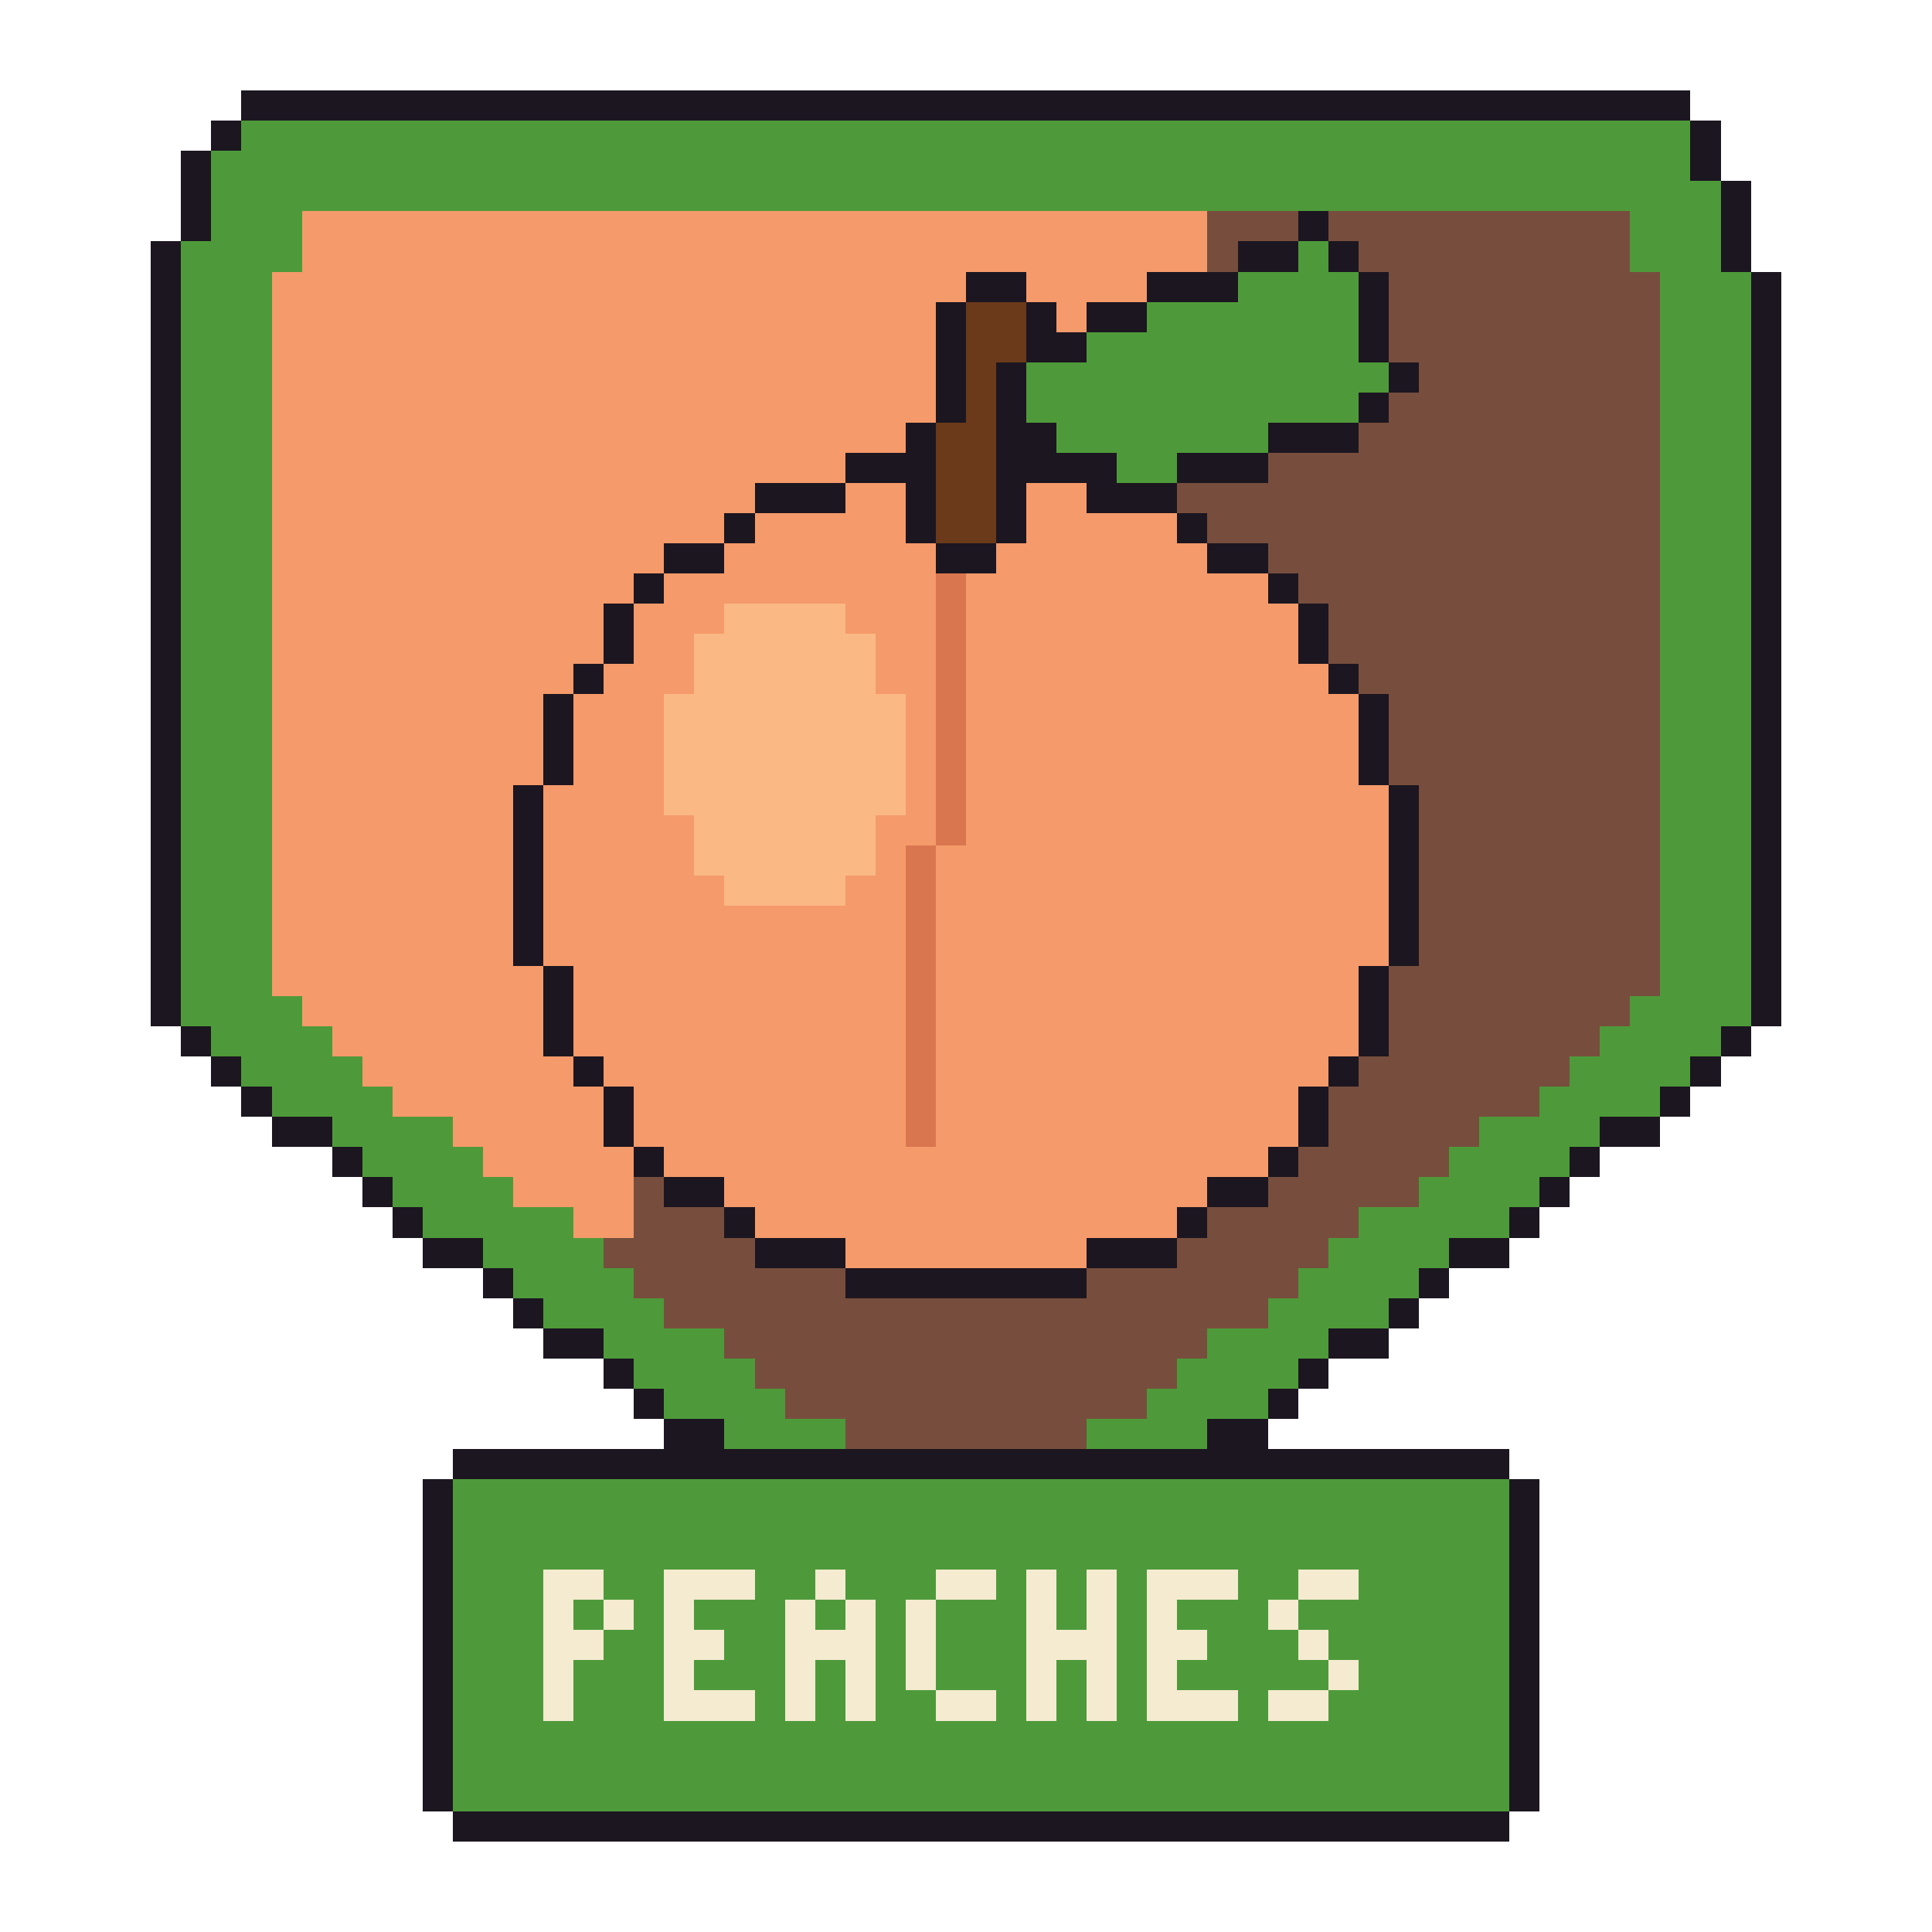
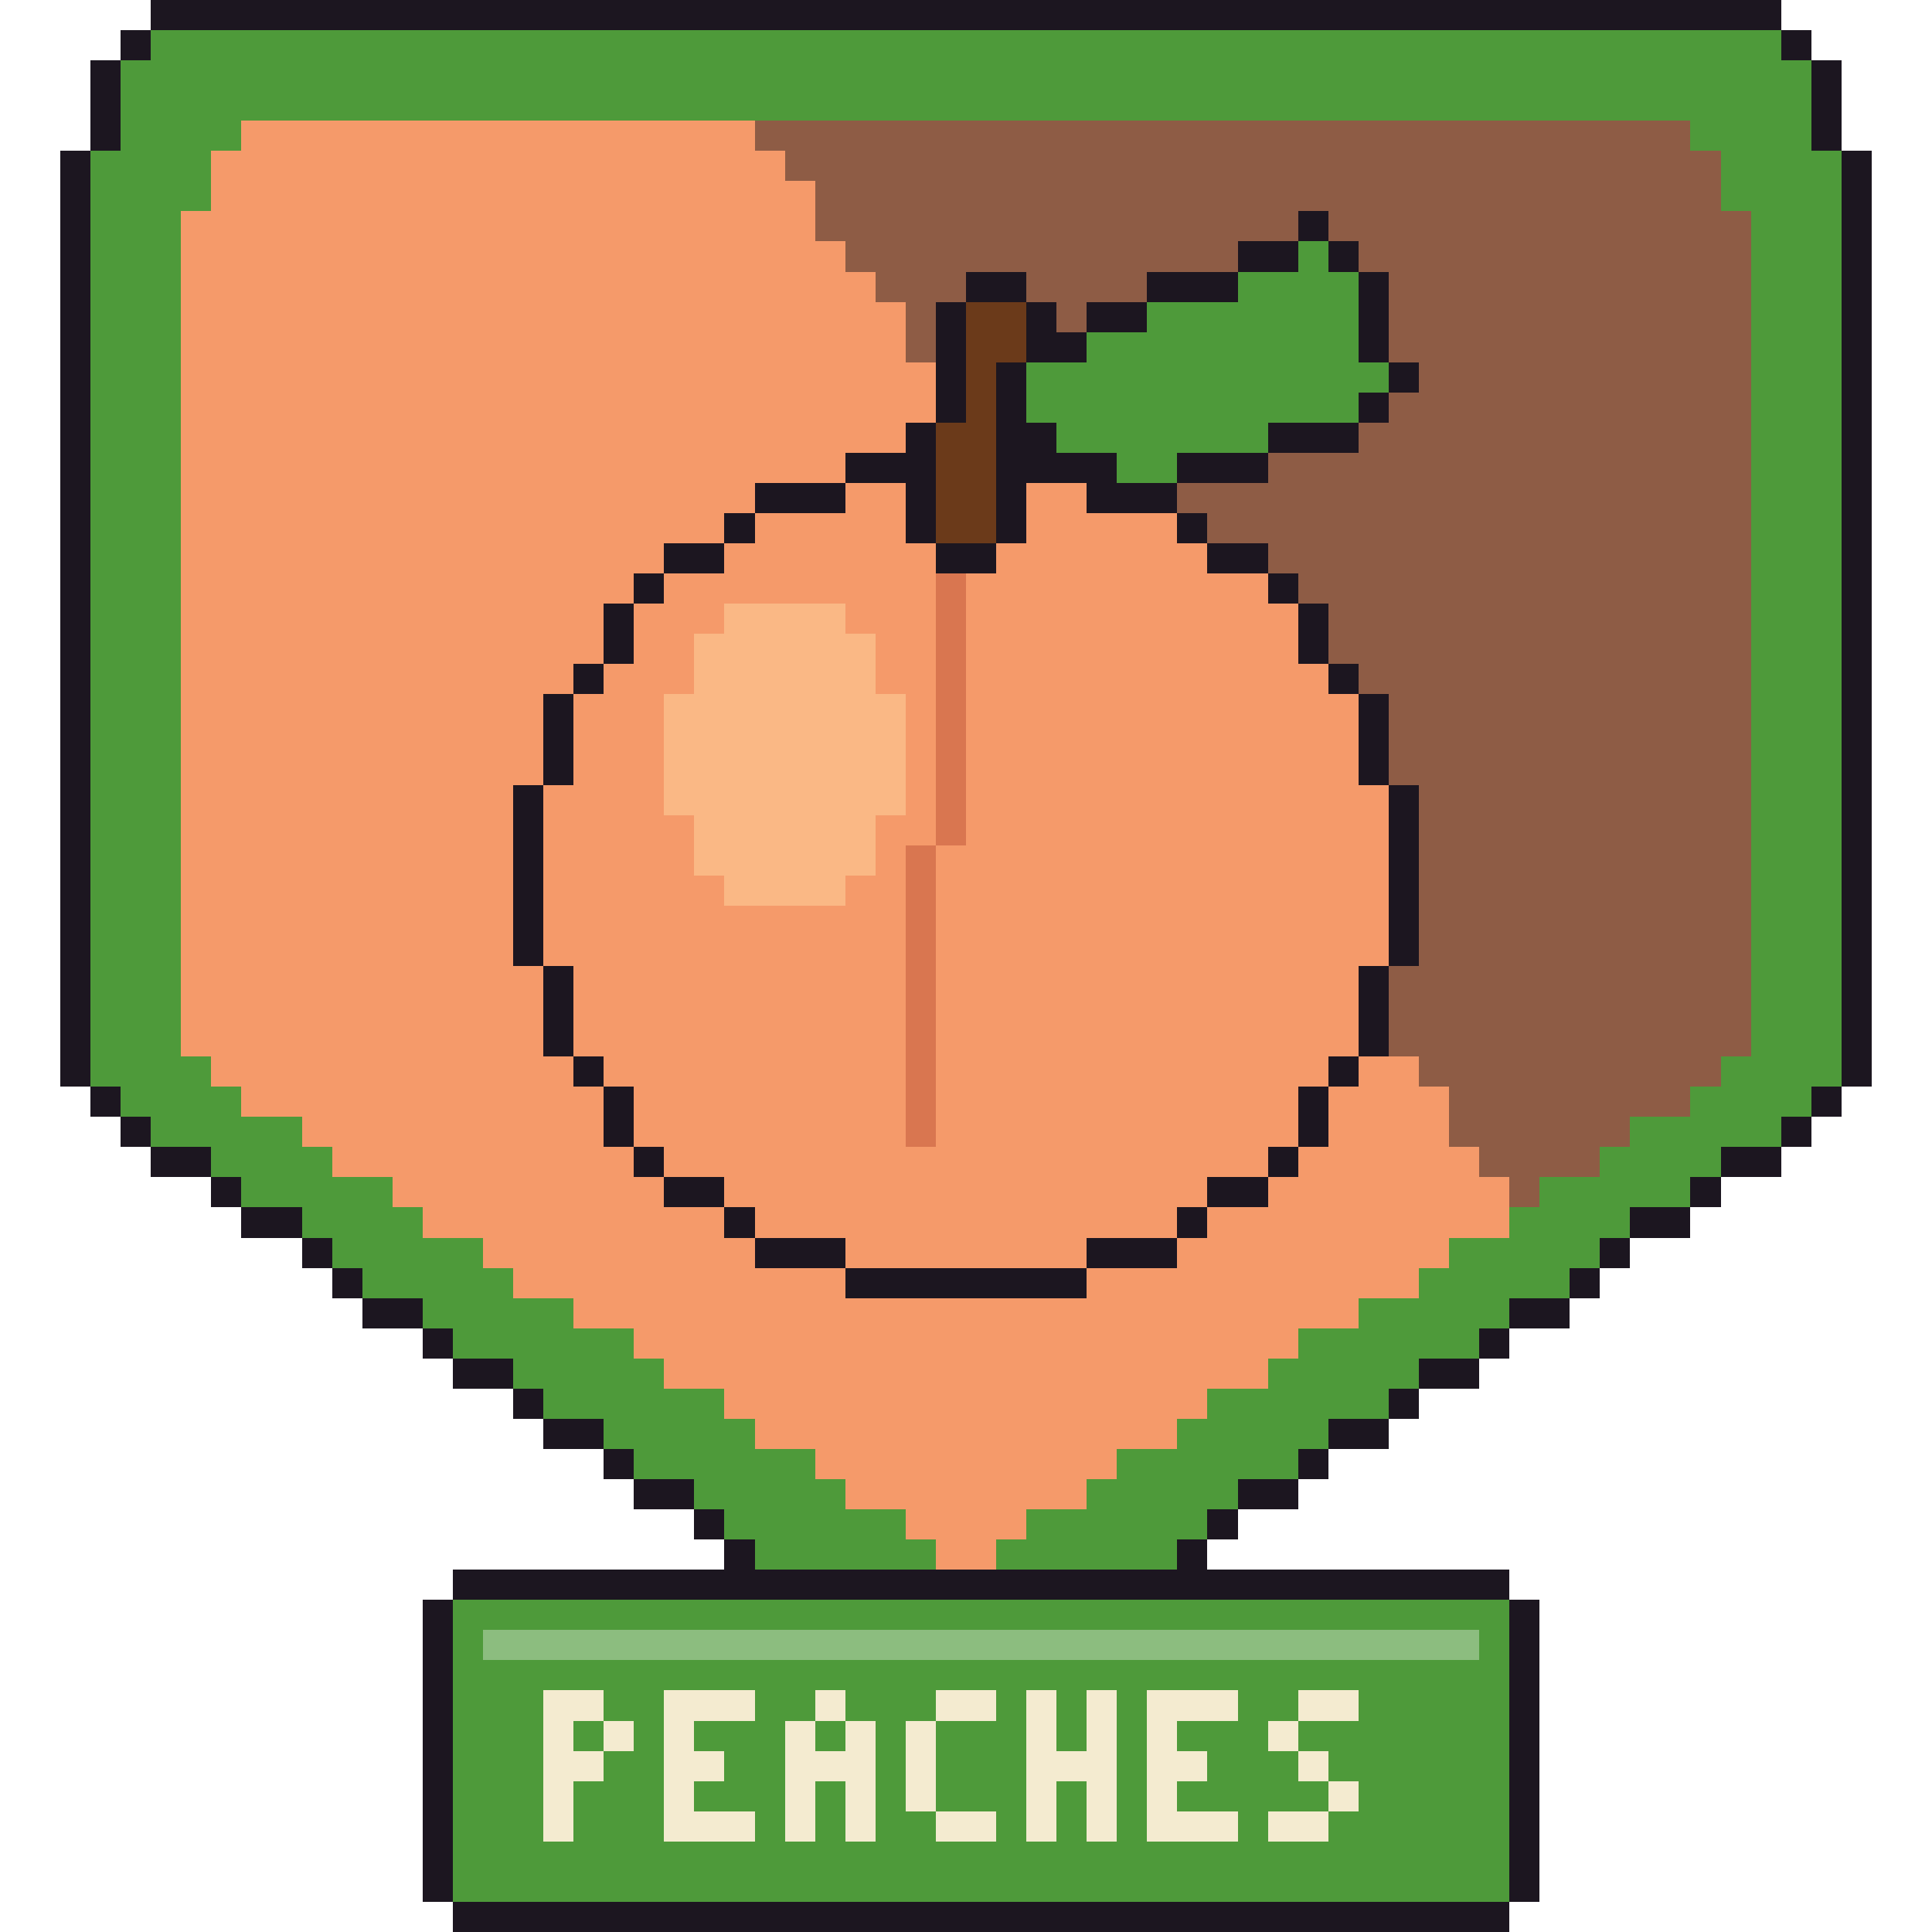
<svg xmlns="http://www.w3.org/2000/svg" viewBox="0 0 64 64" width="512" height="512" shape-rendering="crispEdges">
  <g id="logo-GA-current">
-     <path fill="#1c1620" d="M8 3h48v1h-48zM5 15h1v1h-1zM28 15h3v1h-3zM33 15h4v1h-4zM39 15h3v1h-3zM58 15h1v1h-1zM14 51h1v1h-1zM50 51h1v1h-1zM5 28h1v1h-1zM17 28h1v1h-1zM46 28h1v1h-1zM58 28h1v1h-1zM6 5h1v1h-1zM56 5h1v1h-1zM18 44h2v1h-2zM44 44h2v1h-2zM20 45h1v1h-1zM43 45h1v1h-1zM5 18h1v1h-1zM22 18h2v1h-2zM31 18h2v1h-2zM40 18h2v1h-2zM58 18h1v1h-1zM5 31h1v1h-1zM17 31h1v1h-1zM46 31h1v1h-1zM58 31h1v1h-1zM13 40h1v1h-1zM24 40h1v1h-1zM39 40h1v1h-1zM50 40h1v1h-1zM14 41h2v1h-2zM25 41h3v1h-3zM36 41h3v1h-3zM48 41h2v1h-2zM5 21h1v1h-1zM20 21h1v1h-1zM43 21h1v1h-1zM58 21h1v1h-1zM14 52h1v1h-1zM50 52h1v1h-1zM5 11h1v1h-1zM31 11h1v1h-1zM34 11h2v1h-2zM45 11h1v1h-1zM58 11h1v1h-1zM14 50h1v1h-1zM50 50h1v1h-1zM5 27h1v1h-1zM17 27h1v1h-1zM46 27h1v1h-1zM58 27h1v1h-1zM5 17h1v1h-1zM24 17h1v1h-1zM30 17h1v1h-1zM33 17h1v1h-1zM39 17h1v1h-1zM58 17h1v1h-1zM8 36h1v1h-1zM20 36h1v1h-1zM43 36h1v1h-1zM55 36h1v1h-1zM9 37h2v1h-2zM20 37h1v1h-1zM43 37h1v1h-1zM53 37h2v1h-2zM5 30h1v1h-1zM17 30h1v1h-1zM46 30h1v1h-1zM58 30h1v1h-1zM5 20h1v1h-1zM20 20h1v1h-1zM43 20h1v1h-1zM58 20h1v1h-1zM5 33h1v1h-1zM18 33h1v1h-1zM45 33h1v1h-1zM58 33h1v1h-1zM6 34h1v1h-1zM18 34h1v1h-1zM45 34h1v1h-1zM57 34h1v1h-1zM5 10h1v1h-1zM31 10h1v1h-1zM34 10h1v1h-1zM36 10h2v1h-2zM45 10h1v1h-1zM58 10h1v1h-1zM5 23h1v1h-1zM18 23h1v1h-1zM45 23h1v1h-1zM58 23h1v1h-1zM14 53h1v1h-1zM50 53h1v1h-1zM15 48h35v1h-35zM14 49h1v1h-1zM50 49h1v1h-1zM5 13h1v1h-1zM31 13h1v1h-1zM33 13h1v1h-1zM45 13h1v1h-1zM58 13h1v1h-1zM5 29h1v1h-1zM17 29h1v1h-1zM46 29h1v1h-1zM58 29h1v1h-1zM21 46h1v1h-1zM42 46h1v1h-1zM5 19h1v1h-1zM21 19h1v1h-1zM42 19h1v1h-1zM58 19h1v1h-1zM16 42h1v1h-1zM28 42h8v1h-8zM47 42h1v1h-1zM17 43h1v1h-1zM46 43h1v1h-1zM12 39h1v1h-1zM22 39h2v1h-2zM40 39h2v1h-2zM51 39h1v1h-1zM5 32h1v1h-1zM18 32h1v1h-1zM45 32h1v1h-1zM58 32h1v1h-1zM5 9h1v1h-1zM32 9h2v1h-2zM38 9h3v1h-3zM45 9h1v1h-1zM58 9h1v1h-1zM11 38h1v1h-1zM21 38h1v1h-1zM42 38h1v1h-1zM52 38h1v1h-1zM5 22h1v1h-1zM19 22h1v1h-1zM44 22h1v1h-1zM58 22h1v1h-1zM7 35h1v1h-1zM19 35h1v1h-1zM44 35h1v1h-1zM56 35h1v1h-1zM5 12h1v1h-1zM31 12h1v1h-1zM33 12h1v1h-1zM46 12h1v1h-1zM58 12h1v1h-1zM5 25h1v1h-1zM18 25h1v1h-1zM45 25h1v1h-1zM58 25h1v1h-1zM5 8h1v1h-1zM41 8h2v1h-2zM44 8h1v1h-1zM57 8h1v1h-1zM6 7h1v1h-1zM43 7h1v1h-1zM57 7h1v1h-1zM22 47h2v1h-2zM40 47h2v1h-2zM5 24h1v1h-1zM18 24h1v1h-1zM45 24h1v1h-1zM58 24h1v1h-1zM5 14h1v1h-1zM30 14h1v1h-1zM33 14h2v1h-2zM42 14h3v1h-3zM58 14h1v1h-1zM7 4h1v1h-1zM56 4h1v1h-1zM6 6h1v1h-1zM57 6h1v1h-1zM5 26h1v1h-1zM17 26h1v1h-1zM46 26h1v1h-1zM58 26h1v1h-1zM5 16h1v1h-1zM25 16h3v1h-3zM30 16h1v1h-1zM33 16h1v1h-1zM36 16h3v1h-3zM58 16h1v1h-1zM14 54h1v1h-1zM50 54h1v1h-1zM15 60h35v1h-35zM14 58h1v1h-1zM50 58h1v1h-1zM14 55h1v1h-1zM50 55h1v1h-1zM14 57h1v1h-1zM50 57h1v1h-1zM14 59h1v1h-1zM50 59h1v1h-1zM14 56h1v1h-1zM50 56h1v1h-1z" />
-     <path fill="#4E9A3A" d="M6 15h3v1h-3zM55 15h3v1h-3zM15 51h35v1h-35zM6 28h3v1h-3zM55 28h3v1h-3zM7 5h49v1h-49zM20 44h4v1h-4zM40 44h4v1h-4zM21 45h4v1h-4zM39 45h4v1h-4zM6 18h3v1h-3zM55 18h3v1h-3zM6 31h3v1h-3zM55 31h3v1h-3zM14 40h5v1h-5zM45 40h5v1h-5zM16 41h4v1h-4zM44 41h4v1h-4zM6 21h3v1h-3zM55 21h3v1h-3zM15 52h3v1h-3zM20 52h2v1h-2zM25 52h2v1h-2zM28 52h3v1h-3zM33 52h1v1h-1zM35 52h1v1h-1zM37 52h1v1h-1zM41 52h2v1h-2zM45 52h5v1h-5zM6 11h3v1h-3zM55 11h3v1h-3zM15 50h35v1h-35zM6 27h3v1h-3zM55 27h3v1h-3zM6 17h3v1h-3zM55 17h3v1h-3zM9 36h4v1h-4zM51 36h4v1h-4zM11 37h4v1h-4zM49 37h4v1h-4zM6 30h3v1h-3zM55 30h3v1h-3zM6 20h3v1h-3zM55 20h3v1h-3zM6 33h4v1h-4zM54 33h4v1h-4zM7 34h4v1h-4zM53 34h4v1h-4zM6 10h3v1h-3zM55 10h3v1h-3zM6 23h3v1h-3zM55 23h3v1h-3zM15 53h3v1h-3zM19 53h1v1h-1zM21 53h1v1h-1zM23 53h3v1h-3zM27 53h1v1h-1zM29 53h1v1h-1zM31 53h3v1h-3zM35 53h1v1h-1zM37 53h1v1h-1zM39 53h3v1h-3zM43 53h7v1h-7zM15 49h35v1h-35zM6 13h3v1h-3zM55 13h3v1h-3zM6 29h3v1h-3zM55 29h3v1h-3zM22 46h4v1h-4zM38 46h4v1h-4zM6 19h3v1h-3zM55 19h3v1h-3zM17 42h4v1h-4zM43 42h4v1h-4zM18 43h4v1h-4zM42 43h4v1h-4zM13 39h4v1h-4zM47 39h4v1h-4zM6 32h3v1h-3zM55 32h3v1h-3zM6 9h3v1h-3zM55 9h3v1h-3zM12 38h4v1h-4zM48 38h4v1h-4zM6 22h3v1h-3zM55 22h3v1h-3zM8 35h4v1h-4zM52 35h4v1h-4zM6 12h3v1h-3zM55 12h3v1h-3zM6 25h3v1h-3zM55 25h3v1h-3zM6 8h4v1h-4zM54 8h3v1h-3zM7 7h3v1h-3zM54 7h3v1h-3zM24 47h4v1h-4zM36 47h4v1h-4zM6 24h3v1h-3zM55 24h3v1h-3zM6 14h3v1h-3zM55 14h3v1h-3zM8 4h48v1h-48zM7 6h50v1h-50zM6 26h3v1h-3zM55 26h3v1h-3zM6 16h3v1h-3zM55 16h3v1h-3zM15 54h3v1h-3zM20 54h2v1h-2zM24 54h2v1h-2zM29 54h1v1h-1zM31 54h3v1h-3zM37 54h1v1h-1zM40 54h3v1h-3zM44 54h6v1h-6zM15 58h35v1h-35zM15 55h3v1h-3zM19 55h3v1h-3zM23 55h3v1h-3zM27 55h1v1h-1zM29 55h1v1h-1zM31 55h3v1h-3zM35 55h1v1h-1zM37 55h1v1h-1zM39 55h5v1h-5zM45 55h5v1h-5zM15 57h35v1h-35zM15 59h35v1h-35zM15 56h3v1h-3zM19 56h3v1h-3zM25 56h1v1h-1zM27 56h1v1h-1zM29 56h2v1h-2zM33 56h1v1h-1zM35 56h1v1h-1zM37 56h1v1h-1zM41 56h1v1h-1zM44 56h6v1h-6z" />
-     <path fill="#4e9a3a" d="M37 15h2v1h-2zM36 11h9v1h-9zM38 10h7v1h-7zM34 13h11v1h-11zM41 9h4v1h-4zM34 12h12v1h-12zM43 8h1v1h-1zM35 14h7v1h-7z" />
-     <path fill="#6b3a1a" d="M31 15h2v1h-2zM32 11h2v1h-2zM31 17h2v1h-2zM32 10h2v1h-2zM32 13h1v1h-1zM32 12h1v1h-1zM31 14h2v1h-2zM31 16h2v1h-2z" />
-     <path fill="#774e3d" d="M42 15h13v1h-13zM47 28h8v1h-8zM24 44h16v1h-16zM25 45h14v1h-14zM42 18h13v1h-13zM47 31h8v1h-8zM21 40h3v1h-3zM40 40h5v1h-5zM20 41h5v1h-5zM39 41h5v1h-5zM44 21h11v1h-11zM46 11h9v1h-9zM47 27h8v1h-8zM40 17h15v1h-15zM44 36h7v1h-7zM44 37h5v1h-5zM47 30h8v1h-8zM44 20h11v1h-11zM46 33h8v1h-8zM46 34h7v1h-7zM46 10h9v1h-9zM46 23h9v1h-9zM46 13h9v1h-9zM47 29h8v1h-8zM26 46h12v1h-12zM43 19h12v1h-12zM21 42h7v1h-7zM36 42h7v1h-7zM22 43h20v1h-20zM21 39h1v1h-1zM42 39h5v1h-5zM46 32h9v1h-9zM46 9h9v1h-9zM43 38h5v1h-5zM45 22h10v1h-10zM45 35h7v1h-7zM47 12h8v1h-8zM46 25h9v1h-9zM40 8h1v1h-1zM45 8h9v1h-9zM40 7h3v1h-3zM44 7h10v1h-10zM28 47h8v1h-8zM46 24h9v1h-9zM45 14h10v1h-10zM47 26h8v1h-8zM39 16h16v1h-16z" />
-     <path fill="#F59A6A" d="M9 15h19v1h-19zM9 28h8v1h-8zM9 18h13v1h-13zM9 31h8v1h-8zM19 40h2v1h-2zM9 21h11v1h-11zM9 11h22v1h-22zM9 27h8v1h-8zM9 17h15v1h-15zM13 36h7v1h-7zM15 37h5v1h-5zM9 30h8v1h-8zM9 20h11v1h-11zM10 33h8v1h-8zM11 34h7v1h-7zM9 10h22v1h-22zM35 10h1v1h-1zM9 23h9v1h-9zM9 13h22v1h-22zM9 29h8v1h-8zM9 19h12v1h-12zM17 39h4v1h-4zM9 32h9v1h-9zM9 9h23v1h-23zM34 9h4v1h-4zM16 38h5v1h-5zM9 22h10v1h-10zM12 35h7v1h-7zM9 12h22v1h-22zM9 25h9v1h-9zM10 8h30v1h-30zM10 7h30v1h-30zM9 24h9v1h-9zM9 14h21v1h-21zM9 26h8v1h-8zM9 16h16v1h-16z" />
-     <path fill="#d97650" d="M30 28h1v1h-1zM30 31h1v1h-1zM31 21h1v1h-1zM31 27h1v1h-1zM30 36h1v1h-1zM30 37h1v1h-1zM30 30h1v1h-1zM31 20h1v1h-1zM30 33h1v1h-1zM30 34h1v1h-1zM31 23h1v1h-1zM30 29h1v1h-1zM31 19h1v1h-1zM30 32h1v1h-1zM31 22h1v1h-1zM30 35h1v1h-1zM31 25h1v1h-1zM31 24h1v1h-1zM31 26h1v1h-1z" />
-     <path fill="#f4ebd0" d="M18 52h2v1h-2zM22 52h3v1h-3zM27 52h1v1h-1zM31 52h2v1h-2zM34 52h1v1h-1zM36 52h1v1h-1zM38 52h3v1h-3zM43 52h2v1h-2zM18 53h1v1h-1zM20 53h1v1h-1zM22 53h1v1h-1zM26 53h1v1h-1zM28 53h1v1h-1zM30 53h1v1h-1zM34 53h1v1h-1zM36 53h1v1h-1zM38 53h1v1h-1zM42 53h1v1h-1zM18 54h2v1h-2zM22 54h2v1h-2zM26 54h3v1h-3zM30 54h1v1h-1zM34 54h3v1h-3zM38 54h2v1h-2zM43 54h1v1h-1zM18 55h1v1h-1zM22 55h1v1h-1zM26 55h1v1h-1zM28 55h1v1h-1zM30 55h1v1h-1zM34 55h1v1h-1zM36 55h1v1h-1zM38 55h1v1h-1zM44 55h1v1h-1zM18 56h1v1h-1zM22 56h3v1h-3zM26 56h1v1h-1zM28 56h1v1h-1zM31 56h2v1h-2zM34 56h1v1h-1zM36 56h1v1h-1zM38 56h3v1h-3zM42 56h2v1h-2z" />
-     <path fill="#f59a6a" d="M18 28h5v1h-5zM29 28h1v1h-1zM31 28h15v1h-15zM24 18h7v1h-7zM33 18h7v1h-7zM18 31h12v1h-12zM31 31h15v1h-15zM25 40h14v1h-14zM28 41h8v1h-8zM21 21h2v1h-2zM29 21h2v1h-2zM32 21h11v1h-11zM18 27h5v1h-5zM29 27h2v1h-2zM32 27h14v1h-14zM25 17h5v1h-5zM34 17h5v1h-5zM21 36h9v1h-9zM31 36h12v1h-12zM21 37h9v1h-9zM31 37h12v1h-12zM18 30h12v1h-12zM31 30h15v1h-15zM21 20h3v1h-3zM28 20h3v1h-3zM32 20h11v1h-11zM19 33h11v1h-11zM31 33h14v1h-14zM19 34h11v1h-11zM31 34h14v1h-14zM19 23h3v1h-3zM30 23h1v1h-1zM32 23h13v1h-13zM18 29h6v1h-6zM28 29h2v1h-2zM31 29h15v1h-15zM22 19h9v1h-9zM32 19h10v1h-10zM24 39h16v1h-16zM19 32h11v1h-11zM31 32h14v1h-14zM22 38h20v1h-20zM20 22h3v1h-3zM29 22h2v1h-2zM32 22h12v1h-12zM20 35h10v1h-10zM31 35h13v1h-13zM19 25h3v1h-3zM30 25h1v1h-1zM32 25h13v1h-13zM19 24h3v1h-3zM30 24h1v1h-1zM32 24h13v1h-13zM18 26h4v1h-4zM30 26h1v1h-1zM32 26h14v1h-14zM28 16h2v1h-2zM34 16h2v1h-2z" />
-     <path fill="#fab885" d="M23 28h6v1h-6zM23 21h6v1h-6zM23 27h6v1h-6zM24 20h4v1h-4zM22 23h8v1h-8zM24 29h4v1h-4zM23 22h6v1h-6zM22 25h8v1h-8zM22 24h8v1h-8zM22 26h8v1h-8z" />
+     <path fill="#1c1620" d="M2 19h1v1h-1zM21 19h1v1h-1zM42 19h1v1h-1zM61 19h1v1h-1zM2 15h1v1h-1zM28 15h3v1h-3zM33 15h4v1h-4zM39 15h3v1h-3zM61 15h1v1h-1zM2 32h1v1h-1zM18 32h1v1h-1zM45 32h1v1h-1zM61 32h1v1h-1zM5 0h54v1h-54zM14 55h1v1h-1zM50 55h1v1h-1zM14 56h1v1h-1zM50 56h1v1h-1zM2 28h1v1h-1zM17 28h1v1h-1zM46 28h1v1h-1zM61 28h1v1h-1zM2 9h1v1h-1zM32 9h2v1h-2zM38 9h3v1h-3zM45 9h1v1h-1zM61 9h1v1h-1zM2 5h1v1h-1zM61 5h1v1h-1zM3 4h1v1h-1zM60 4h1v1h-1zM2 22h1v1h-1zM19 22h1v1h-1zM44 22h1v1h-1zM61 22h1v1h-1zM2 18h1v1h-1zM22 18h2v1h-2zM31 18h2v1h-2zM40 18h2v1h-2zM61 18h1v1h-1zM24 51h1v1h-1zM39 51h1v1h-1zM15 52h35v1h-35zM3 2h1v1h-1zM60 2h1v1h-1zM4 1h1v1h-1zM59 1h1v1h-1zM15 45h2v1h-2zM47 45h2v1h-2zM17 46h1v1h-1zM46 46h1v1h-1zM18 47h2v1h-2zM44 47h2v1h-2zM2 31h1v1h-1zM17 31h1v1h-1zM46 31h1v1h-1zM61 31h1v1h-1zM2 27h1v1h-1zM17 27h1v1h-1zM46 27h1v1h-1zM61 27h1v1h-1zM2 21h1v1h-1zM20 21h1v1h-1zM43 21h1v1h-1zM61 21h1v1h-1zM2 17h1v1h-1zM24 17h1v1h-1zM30 17h1v1h-1zM33 17h1v1h-1zM39 17h1v1h-1zM61 17h1v1h-1zM2 34h1v1h-1zM18 34h1v1h-1zM45 34h1v1h-1zM61 34h1v1h-1zM2 30h1v1h-1zM17 30h1v1h-1zM46 30h1v1h-1zM61 30h1v1h-1zM2 11h1v1h-1zM31 11h1v1h-1zM34 11h2v1h-2zM45 11h1v1h-1zM61 11h1v1h-1zM2 7h1v1h-1zM43 7h1v1h-1zM61 7h1v1h-1zM23 50h1v1h-1zM40 50h1v1h-1zM8 40h2v1h-2zM24 40h1v1h-1zM39 40h1v1h-1zM54 40h2v1h-2zM10 41h1v1h-1zM25 41h3v1h-3zM36 41h3v1h-3zM53 41h1v1h-1zM2 33h1v1h-1zM18 33h1v1h-1zM45 33h1v1h-1zM61 33h1v1h-1zM2 29h1v1h-1zM17 29h1v1h-1zM46 29h1v1h-1zM61 29h1v1h-1zM2 10h1v1h-1zM31 10h1v1h-1zM34 10h1v1h-1zM36 10h2v1h-2zM45 10h1v1h-1zM61 10h1v1h-1zM2 6h1v1h-1zM61 6h1v1h-1zM2 23h1v1h-1zM18 23h1v1h-1zM45 23h1v1h-1zM61 23h1v1h-1zM3 36h1v1h-1zM20 36h1v1h-1zM43 36h1v1h-1zM60 36h1v1h-1zM4 37h1v1h-1zM20 37h1v1h-1zM43 37h1v1h-1zM59 37h1v1h-1zM14 53h1v1h-1zM50 53h1v1h-1zM2 13h1v1h-1zM31 13h1v1h-1zM33 13h1v1h-1zM45 13h1v1h-1zM61 13h1v1h-1zM3 3h1v1h-1zM60 3h1v1h-1zM20 48h1v1h-1zM43 48h1v1h-1zM21 49h2v1h-2zM41 49h2v1h-2zM12 43h2v1h-2zM50 43h2v1h-2zM11 42h1v1h-1zM28 42h8v1h-8zM52 42h1v1h-1zM2 35h1v1h-1zM19 35h1v1h-1zM44 35h1v1h-1zM61 35h1v1h-1zM14 54h1v1h-1zM50 54h1v1h-1zM2 12h1v1h-1zM31 12h1v1h-1zM33 12h1v1h-1zM46 12h1v1h-1zM61 12h1v1h-1zM2 8h1v1h-1zM41 8h2v1h-2zM44 8h1v1h-1zM61 8h1v1h-1zM2 25h1v1h-1zM18 25h1v1h-1zM45 25h1v1h-1zM61 25h1v1h-1zM14 44h1v1h-1zM49 44h1v1h-1zM5 38h2v1h-2zM21 38h1v1h-1zM42 38h1v1h-1zM57 38h2v1h-2zM2 24h1v1h-1zM18 24h1v1h-1zM45 24h1v1h-1zM61 24h1v1h-1zM2 20h1v1h-1zM20 20h1v1h-1zM43 20h1v1h-1zM61 20h1v1h-1zM2 14h1v1h-1zM30 14h1v1h-1zM33 14h2v1h-2zM42 14h3v1h-3zM61 14h1v1h-1zM7 39h1v1h-1zM22 39h2v1h-2zM40 39h2v1h-2zM56 39h1v1h-1zM2 26h1v1h-1zM17 26h1v1h-1zM46 26h1v1h-1zM61 26h1v1h-1zM2 16h1v1h-1zM25 16h3v1h-3zM30 16h1v1h-1zM33 16h1v1h-1zM36 16h3v1h-3zM61 16h1v1h-1zM15 63h35v1h-35zM14 58h1v1h-1zM50 58h1v1h-1zM14 60h1v1h-1zM50 60h1v1h-1zM14 62h1v1h-1zM50 62h1v1h-1zM14 57h1v1h-1zM50 57h1v1h-1zM14 59h1v1h-1zM50 59h1v1h-1zM14 61h1v1h-1zM50 61h1v1h-1z" />
+     <path fill="#4E9A3A" d="M3 19h3v1h-3zM58 19h3v1h-3zM3 15h3v1h-3zM58 15h3v1h-3zM3 32h3v1h-3zM58 32h3v1h-3zM15 55h35v1h-35zM15 56h3v1h-3zM20 56h2v1h-2zM25 56h2v1h-2zM28 56h3v1h-3zM33 56h1v1h-1zM35 56h1v1h-1zM37 56h1v1h-1zM41 56h2v1h-2zM45 56h5v1h-5zM3 28h3v1h-3zM58 28h3v1h-3zM3 9h3v1h-3zM58 9h3v1h-3zM3 5h4v1h-4zM57 5h4v1h-4zM4 4h4v1h-4zM56 4h4v1h-4zM3 22h3v1h-3zM58 22h3v1h-3zM3 18h3v1h-3zM58 18h3v1h-3zM25 51h6v1h-6zM33 51h6v1h-6zM4 2h56v1h-56zM5 1h54v1h-54zM17 45h5v1h-5zM42 45h5v1h-5zM18 46h6v1h-6zM40 46h6v1h-6zM20 47h5v1h-5zM39 47h5v1h-5zM3 31h3v1h-3zM58 31h3v1h-3zM3 27h3v1h-3zM58 27h3v1h-3zM3 21h3v1h-3zM58 21h3v1h-3zM3 17h3v1h-3zM58 17h3v1h-3zM3 34h3v1h-3zM58 34h3v1h-3zM3 30h3v1h-3zM58 30h3v1h-3zM3 11h3v1h-3zM58 11h3v1h-3zM3 7h3v1h-3zM58 7h3v1h-3zM24 50h6v1h-6zM34 50h6v1h-6zM10 40h4v1h-4zM50 40h4v1h-4zM11 41h5v1h-5zM48 41h5v1h-5zM3 33h3v1h-3zM58 33h3v1h-3zM3 29h3v1h-3zM58 29h3v1h-3zM3 10h3v1h-3zM58 10h3v1h-3zM3 6h4v1h-4zM57 6h4v1h-4zM3 23h3v1h-3zM58 23h3v1h-3zM4 36h4v1h-4zM56 36h4v1h-4zM5 37h5v1h-5zM54 37h5v1h-5zM15 53h35v1h-35zM3 13h3v1h-3zM58 13h3v1h-3zM4 3h56v1h-56zM21 48h6v1h-6zM37 48h6v1h-6zM23 49h5v1h-5zM36 49h5v1h-5zM14 43h5v1h-5zM45 43h5v1h-5zM12 42h5v1h-5zM47 42h5v1h-5zM3 35h4v1h-4zM57 35h4v1h-4zM15 54h1v1h-1zM49 54h1v1h-1zM3 12h3v1h-3zM58 12h3v1h-3zM3 8h3v1h-3zM58 8h3v1h-3zM3 25h3v1h-3zM58 25h3v1h-3zM15 44h6v1h-6zM43 44h6v1h-6zM7 38h4v1h-4zM53 38h4v1h-4zM3 24h3v1h-3zM58 24h3v1h-3zM3 20h3v1h-3zM58 20h3v1h-3zM3 14h3v1h-3zM58 14h3v1h-3zM8 39h5v1h-5zM51 39h5v1h-5zM3 26h3v1h-3zM58 26h3v1h-3zM3 16h3v1h-3zM58 16h3v1h-3zM15 58h3v1h-3zM20 58h2v1h-2zM24 58h2v1h-2zM29 58h1v1h-1zM31 58h3v1h-3zM37 58h1v1h-1zM40 58h3v1h-3zM44 58h6v1h-6zM15 60h3v1h-3zM19 60h3v1h-3zM25 60h1v1h-1zM27 60h1v1h-1zM29 60h2v1h-2zM33 60h1v1h-1zM35 60h1v1h-1zM37 60h1v1h-1zM41 60h1v1h-1zM44 60h6v1h-6zM15 62h35v1h-35zM15 57h3v1h-3zM19 57h1v1h-1zM21 57h1v1h-1zM23 57h3v1h-3zM27 57h1v1h-1zM29 57h1v1h-1zM31 57h3v1h-3zM35 57h1v1h-1zM37 57h1v1h-1zM39 57h3v1h-3zM43 57h7v1h-7zM15 59h3v1h-3zM19 59h3v1h-3zM23 59h3v1h-3zM27 59h1v1h-1zM29 59h1v1h-1zM31 59h3v1h-3zM35 59h1v1h-1zM37 59h1v1h-1zM39 59h5v1h-5zM45 59h5v1h-5zM15 61h35v1h-35z" />
+     <path fill="#4e9a3a" d="M37 15h2v1h-2zM41 9h4v1h-4zM36 11h9v1h-9zM38 10h7v1h-7zM34 13h11v1h-11zM34 12h12v1h-12zM43 8h1v1h-1zM35 14h7v1h-7z" />
+     <path fill="#6b3a1a" d="M31 15h2v1h-2zM31 17h2v1h-2zM32 11h2v1h-2zM32 10h2v1h-2zM32 13h1v1h-1zM32 12h1v1h-1zM31 14h2v1h-2zM31 16h2v1h-2z" />
+     <path fill="#8cbd7f" d="M16 54h33v1h-33z" />
+     <path fill="#8e5c45" d="M43 19h15v1h-15zM42 15h16v1h-16zM46 32h12v1h-12zM47 28h11v1h-11zM29 9h3v1h-3zM34 9h4v1h-4zM46 9h12v1h-12zM26 5h31v1h-31zM25 4h31v1h-31zM45 22h13v1h-13zM42 18h16v1h-16zM47 31h11v1h-11zM47 27h11v1h-11zM44 21h14v1h-14zM40 17h18v1h-18zM46 34h12v1h-12zM47 30h11v1h-11zM30 11h1v1h-1zM46 11h12v1h-12zM27 7h16v1h-16zM44 7h14v1h-14zM46 33h12v1h-12zM47 29h11v1h-11zM30 10h1v1h-1zM35 10h1v1h-1zM46 10h12v1h-12zM27 6h30v1h-30zM46 23h12v1h-12zM48 36h8v1h-8zM48 37h6v1h-6zM46 13h12v1h-12zM47 35h10v1h-10zM47 12h11v1h-11zM28 8h13v1h-13zM45 8h13v1h-13zM46 25h12v1h-12zM49 38h4v1h-4zM46 24h12v1h-12zM44 20h14v1h-14zM45 14h13v1h-13zM50 39h1v1h-1zM47 26h11v1h-11zM39 16h19v1h-19z" />
+     <path fill="#F59A6A" d="M6 19h15v1h-15zM6 15h22v1h-22zM6 32h12v1h-12zM6 28h11v1h-11zM6 9h23v1h-23zM7 5h19v1h-19zM8 4h17v1h-17zM6 22h13v1h-13zM6 18h16v1h-16zM31 51h2v1h-2zM22 45h20v1h-20zM24 46h16v1h-16zM25 47h14v1h-14zM6 31h11v1h-11zM6 27h11v1h-11zM6 21h14v1h-14zM6 17h18v1h-18zM6 34h12v1h-12zM6 30h11v1h-11zM6 11h24v1h-24zM6 7h21v1h-21zM30 50h4v1h-4zM14 40h10v1h-10zM40 40h10v1h-10zM16 41h9v1h-9zM39 41h9v1h-9zM6 33h12v1h-12zM6 29h11v1h-11zM6 10h24v1h-24zM7 6h20v1h-20zM6 23h12v1h-12zM8 36h12v1h-12zM44 36h4v1h-4zM10 37h10v1h-10zM44 37h4v1h-4zM6 13h25v1h-25zM27 48h10v1h-10zM28 49h8v1h-8zM19 43h26v1h-26zM17 42h11v1h-11zM36 42h11v1h-11zM7 35h12v1h-12zM45 35h2v1h-2zM6 12h25v1h-25zM6 8h22v1h-22zM6 25h12v1h-12zM21 44h22v1h-22zM11 38h10v1h-10zM43 38h6v1h-6zM6 24h12v1h-12zM6 20h14v1h-14zM6 14h24v1h-24zM13 39h9v1h-9zM42 39h8v1h-8zM6 26h11v1h-11zM6 16h19v1h-19z" />
+     <path fill="#d97650" d="M31 19h1v1h-1zM30 32h1v1h-1zM30 28h1v1h-1zM31 22h1v1h-1zM30 31h1v1h-1zM31 27h1v1h-1zM31 21h1v1h-1zM30 34h1v1h-1zM30 30h1v1h-1zM30 33h1v1h-1zM30 29h1v1h-1zM31 23h1v1h-1zM30 36h1v1h-1zM30 37h1v1h-1zM30 35h1v1h-1zM31 25h1v1h-1zM31 24h1v1h-1zM31 20h1v1h-1zM31 26h1v1h-1z" />
+     <path fill="#f4ebd0" d="M18 56h2v1h-2zM22 56h3v1h-3zM27 56h1v1h-1zM31 56h2v1h-2zM34 56h1v1h-1zM36 56h1v1h-1zM38 56h3v1h-3zM43 56h2v1h-2zM18 58h2v1h-2zM22 58h2v1h-2zM26 58h3v1h-3zM30 58h1v1h-1zM34 58h3v1h-3zM38 58h2v1h-2zM43 58h1v1h-1zM18 60h1v1h-1zM22 60h3v1h-3zM26 60h1v1h-1zM28 60h1v1h-1zM31 60h2v1h-2zM34 60h1v1h-1zM36 60h1v1h-1zM38 60h3v1h-3zM42 60h2v1h-2zM18 57h1v1h-1zM20 57h1v1h-1zM22 57h1v1h-1zM26 57h1v1h-1zM28 57h1v1h-1zM30 57h1v1h-1zM34 57h1v1h-1zM36 57h1v1h-1zM38 57h1v1h-1zM42 57h1v1h-1zM18 59h1v1h-1zM22 59h1v1h-1zM26 59h1v1h-1zM28 59h1v1h-1zM30 59h1v1h-1zM34 59h1v1h-1zM36 59h1v1h-1zM38 59h1v1h-1zM44 59h1v1h-1z" />
+     <path fill="#f59a6a" d="M22 19h9v1h-9zM32 19h10v1h-10zM19 32h11v1h-11zM31 32h14v1h-14zM18 28h5v1h-5zM29 28h1v1h-1zM31 28h15v1h-15zM20 22h3v1h-3zM29 22h2v1h-2zM32 22h12v1h-12zM24 18h7v1h-7zM33 18h7v1h-7zM18 31h12v1h-12zM31 31h15v1h-15zM18 27h5v1h-5zM29 27h2v1h-2zM32 27h14v1h-14zM21 21h2v1h-2zM29 21h2v1h-2zM32 21h11v1h-11zM25 17h5v1h-5zM34 17h5v1h-5zM19 34h11v1h-11zM31 34h14v1h-14zM18 30h12v1h-12zM31 30h15v1h-15zM25 40h14v1h-14zM28 41h8v1h-8zM19 33h11v1h-11zM31 33h14v1h-14zM18 29h6v1h-6zM28 29h2v1h-2zM31 29h15v1h-15zM19 23h3v1h-3zM30 23h1v1h-1zM32 23h13v1h-13zM21 36h9v1h-9zM31 36h12v1h-12zM21 37h9v1h-9zM31 37h12v1h-12zM20 35h10v1h-10zM31 35h13v1h-13zM19 25h3v1h-3zM30 25h1v1h-1zM32 25h13v1h-13zM22 38h20v1h-20zM19 24h3v1h-3zM30 24h1v1h-1zM32 24h13v1h-13zM21 20h3v1h-3zM28 20h3v1h-3zM32 20h11v1h-11zM24 39h16v1h-16zM18 26h4v1h-4zM30 26h1v1h-1zM32 26h14v1h-14zM28 16h2v1h-2zM34 16h2v1h-2z" />
+     <path fill="#fab885" d="M23 28h6v1h-6zM23 22h6v1h-6zM23 27h6v1h-6zM23 21h6v1h-6zM24 29h4v1h-4zM22 23h8v1h-8zM22 25h8v1h-8zM22 24h8v1h-8zM24 20h4v1h-4zM22 26h8v1h-8z" />
  </g>
</svg>
